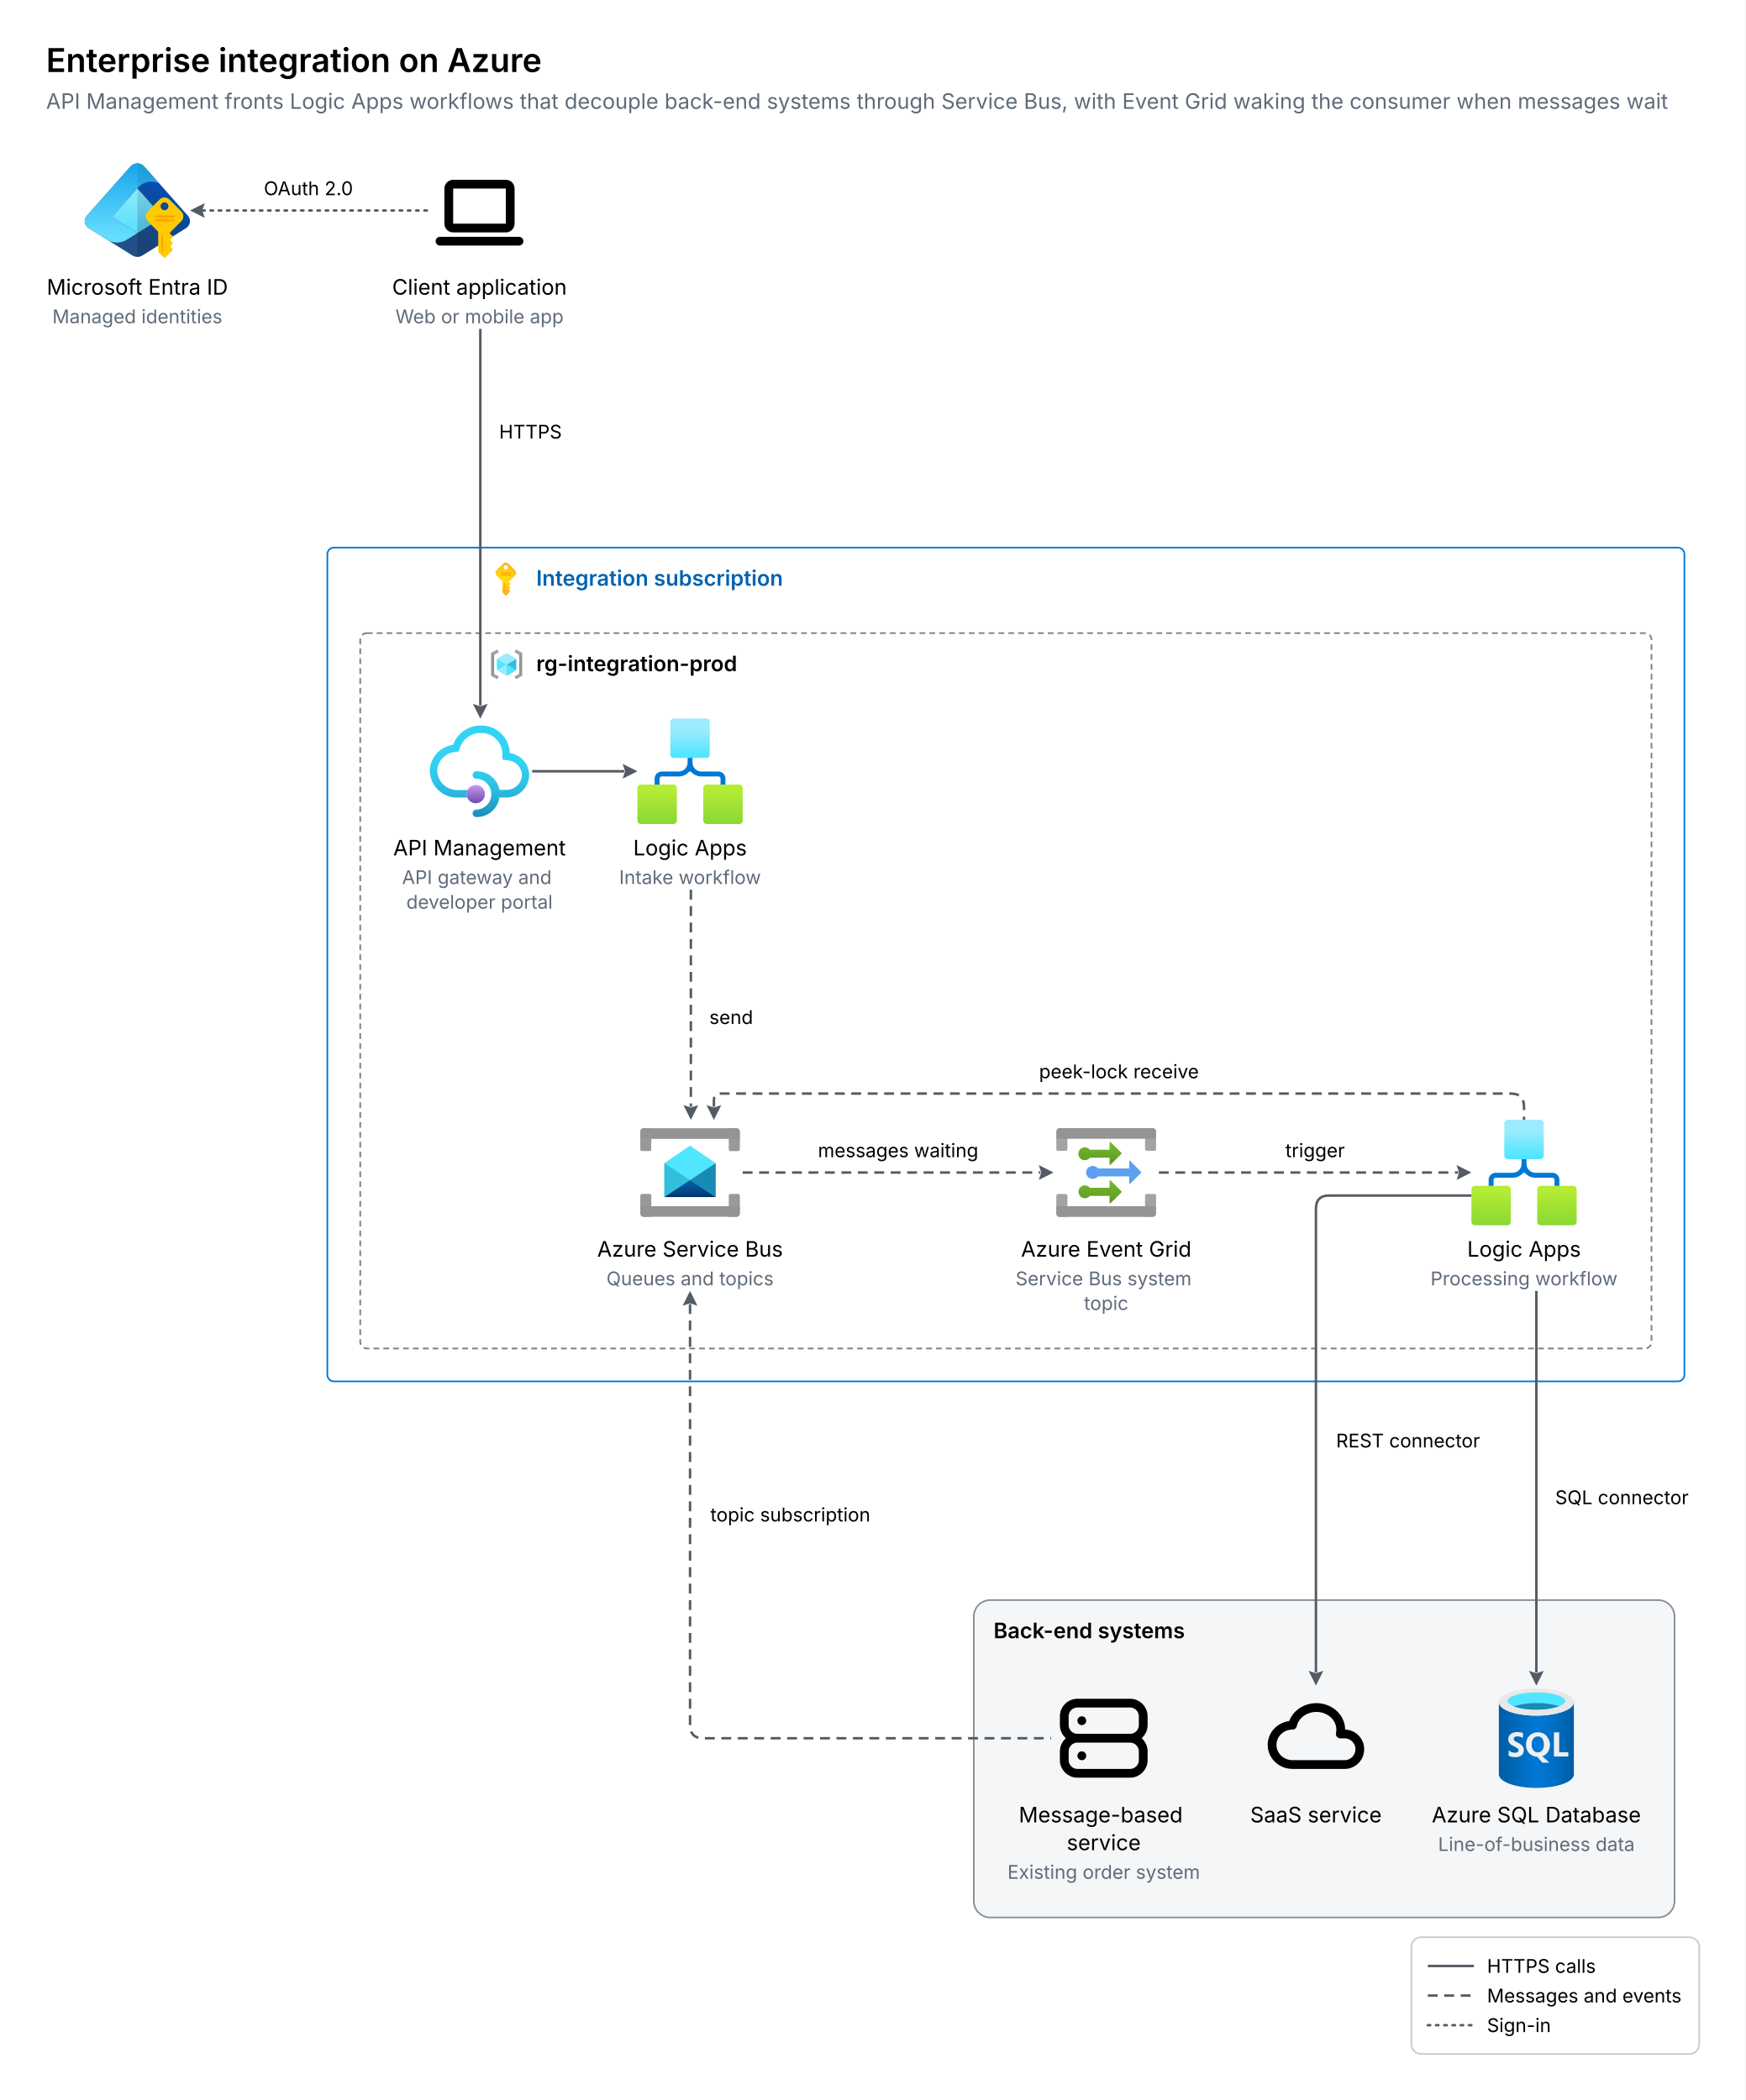
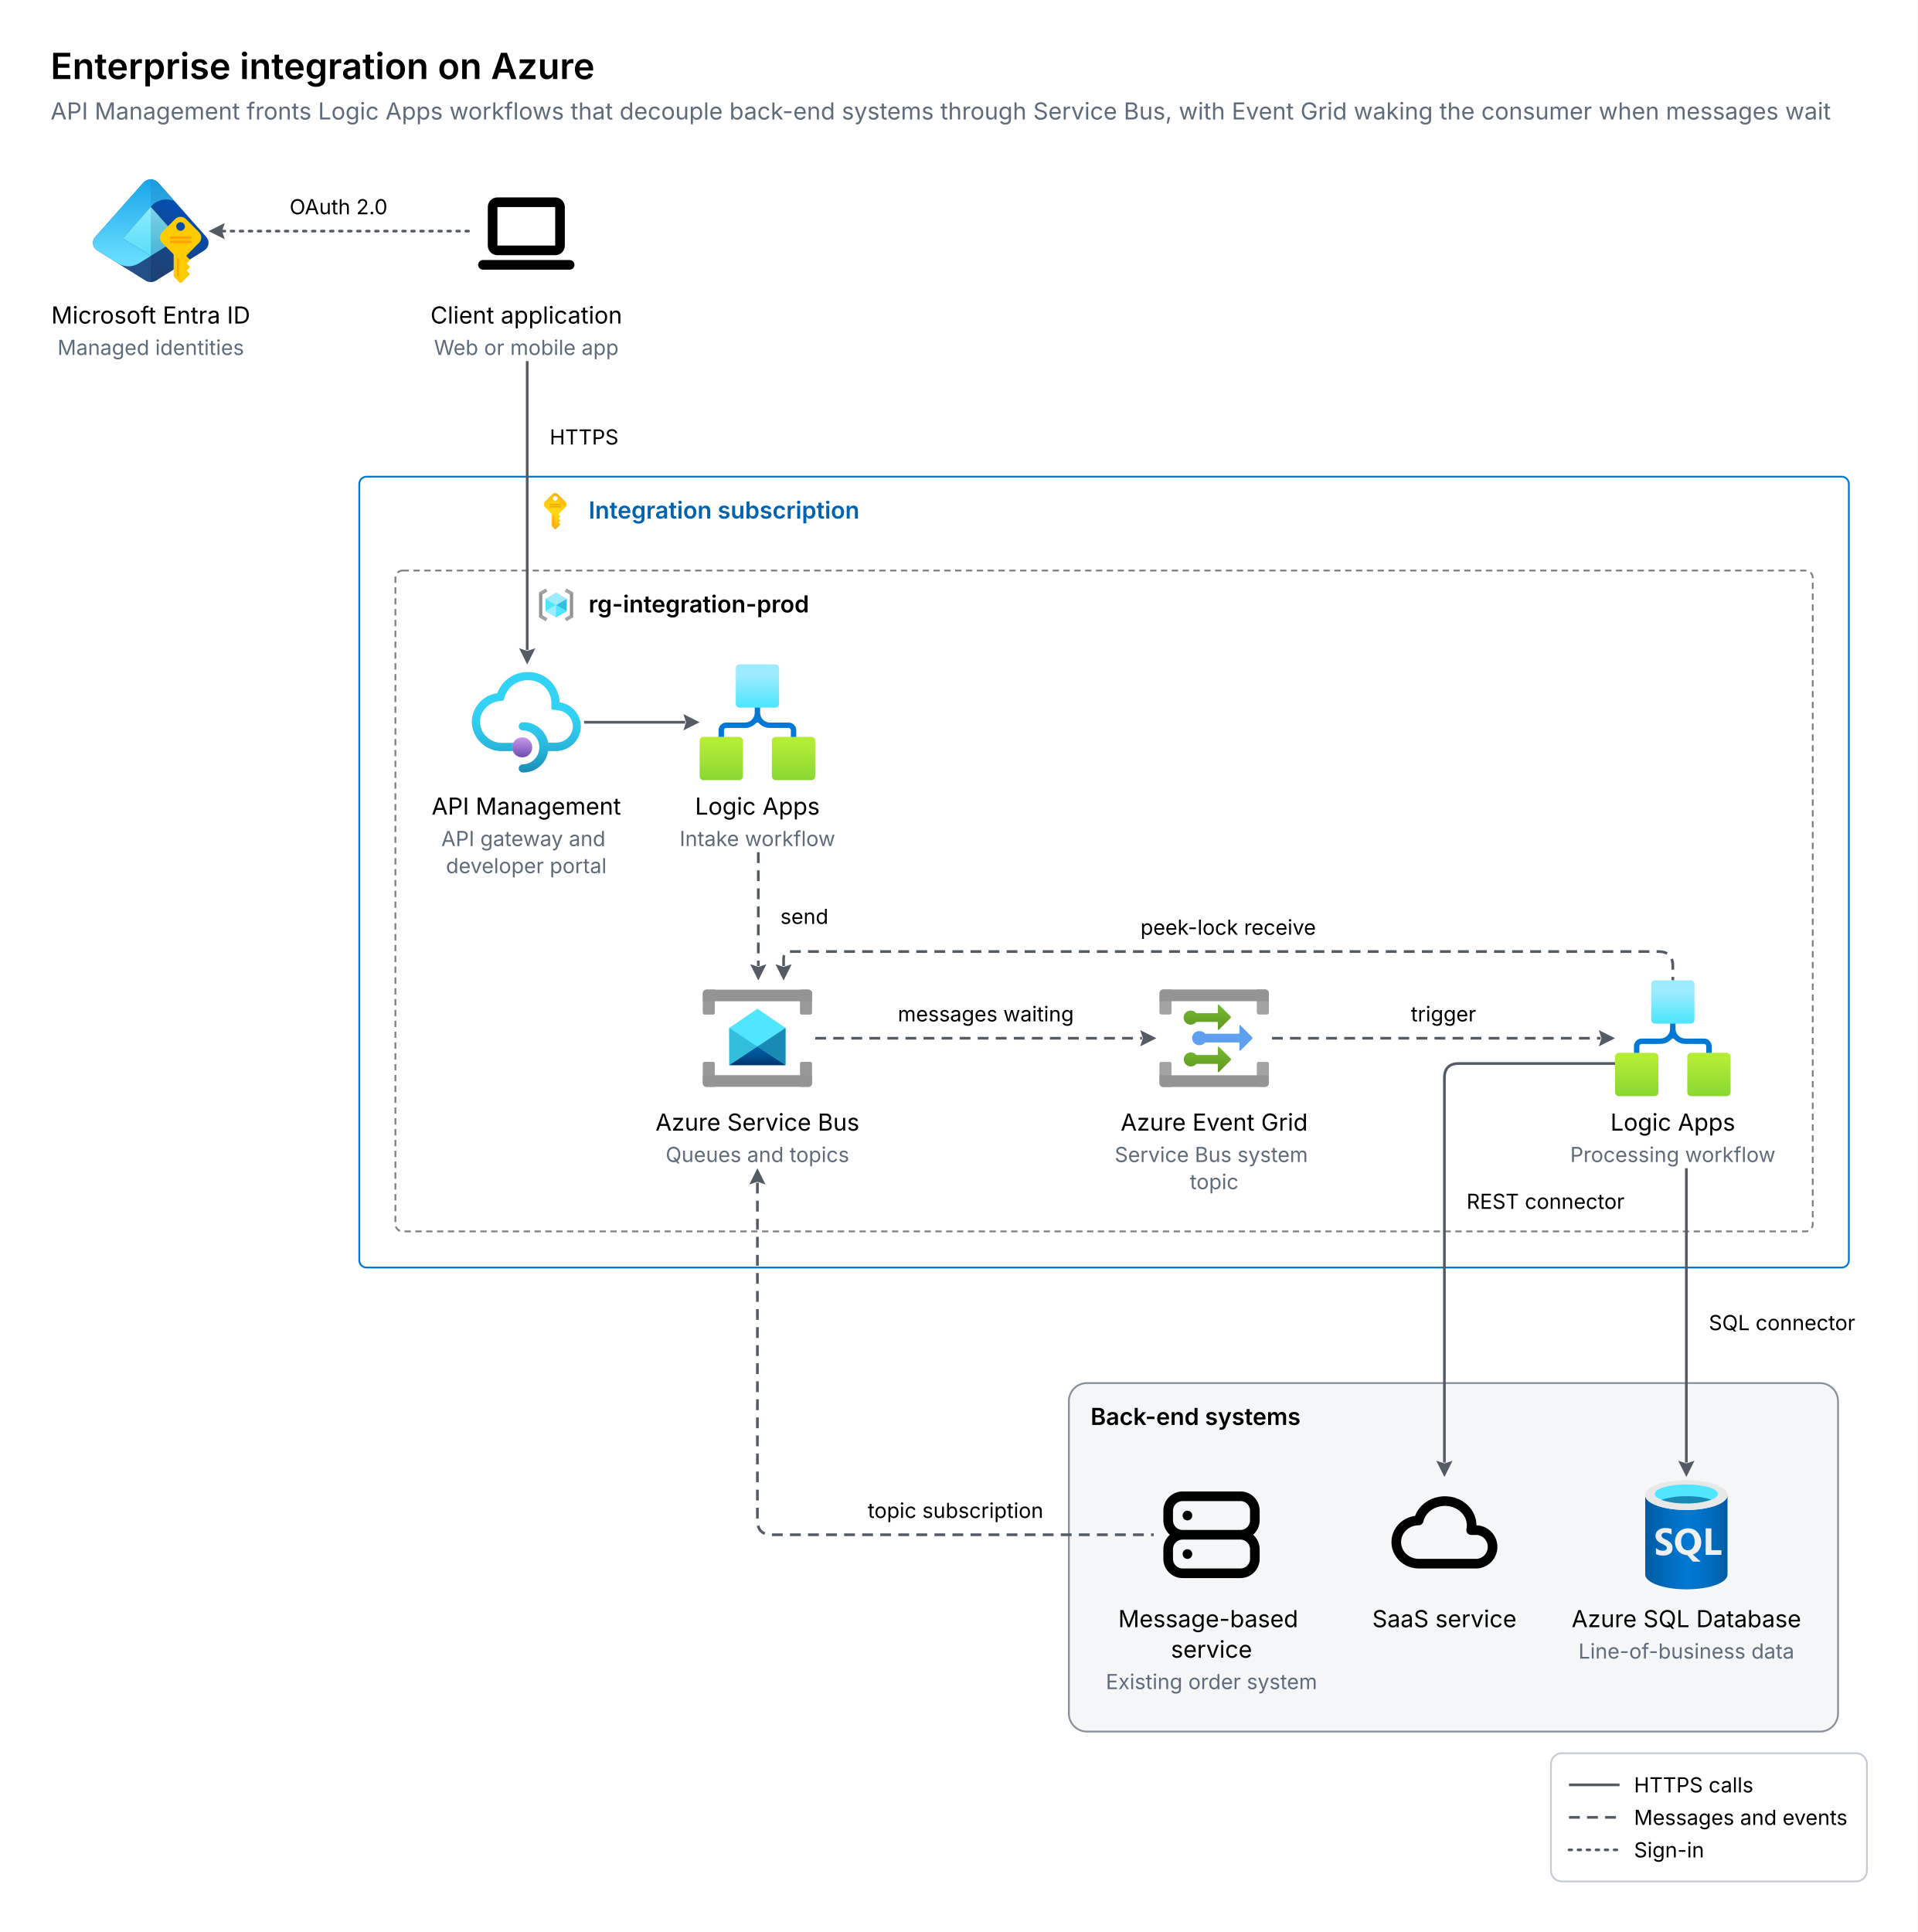
- <svg xmlns="http://www.w3.org/2000/svg" width="1061" height="1277" viewBox="0 0 1061 1277" role="img" aria-labelledby="azure-enterprise-integration-light-409c8e-sdw-title azure-enterprise-integration-light-409c8e-sdw-desc" font-family="Inter, 'Segoe UI', -apple-system, BlinkMacSystemFont, Roboto, 'Helvetica Neue', Arial, sans-serif">
+ <svg xmlns="http://www.w3.org/2000/svg" width="1062" height="1070" viewBox="0 0 1062 1070" role="img" aria-labelledby="azure-enterprise-integration-light-409c8e-sdw-title azure-enterprise-integration-light-409c8e-sdw-desc" font-family="Inter, 'Segoe UI', -apple-system, BlinkMacSystemFont, Roboto, 'Helvetica Neue', Arial, sans-serif">
  <defs>
    <symbol id="azure-enterprise-integration-light-409c8e-s1" viewBox="0 0 18 18" overflow="visible">
      <defs>
        <radialGradient id="azure-enterprise-integration-light-409c8e-s1-sk_a" cx="-36.63" cy="17.12" r="11.18" gradientTransform="matrix(.94 0 0 .94 41.88 -7.4)" gradientUnits="userSpaceOnUse">
          <stop offset=".27" stop-color="#ffd70f" />
          <stop offset=".49" stop-color="#ffcb12" />
          <stop offset=".88" stop-color="#feac19" />
          <stop offset="1" stop-color="#fea11b" />
        </radialGradient>
      </defs>
      <path fill="url(#azure-enterprise-integration-light-409c8e-s1-sk_a)" d="M13.56 7.19a2.07 2.07 0 0 0 0-2.93L10 .69a2.06 2.06 0 0 0-2.92 0L3.52 4.26a2.09 2.09 0 0 0 0 2.93l3 3a.6.6 0 0 1 .17.41v5.52a.7.7 0 0 0 .2.5l1.35 1.35a.45.45 0 0 0 .66 0l1.31-1.31.77-.77a.26.26 0 0 0 0-.38l-.55-.56a.29.29 0 0 1 0-.42l.55-.56a.26.26 0 0 0 0-.38L10.4 13a.28.28 0 0 1 0-.41L11 12a.26.26 0 0 0 0-.38l-.77-.78v-.28Zm-5-5.64a1.18 1.18 0 1 1-1.19 1.18 1.17 1.17 0 0 1 1.17-1.18Z" />
      <path fill="#ff9300" d="M7.62 16.21A.25.25 0 0 0 8 16v-4.45a.27.27 0 0 0-.11-.22.25.25 0 0 0-.39.22V16a.27.27 0 0 0 .12.21" opacity=".75" />
      <rect width="5.86" height=".69" x="5.69" y="5.45" fill="#ff9300" opacity=".75" rx=".32" />
      <rect width="5.86" height=".69" x="5.69" y="6.57" fill="#ff9300" opacity=".75" rx=".32" />
    </symbol>
    <symbol id="azure-enterprise-integration-light-409c8e-s2" viewBox="0 0 18 18" overflow="visible">
      <path fill="#949494" d="M.5 15.08a.16.16 0 0 0 .08.14l1.16.65L3.7 17a.17.17 0 0 0 .23-.06l.66-1.12a.16.16 0 0 0-.06-.21l-2.3-1.3a.17.17 0 0 1-.08-.14V3.85a.16.16 0 0 1 .08-.14l2.3-1.3a.16.16 0 0 0 .06-.21l-.66-1.12A.17.17 0 0 0 3.7 1L1.78 2.11l-1.2.67a.16.16 0 0 0-.08.14z" />
      <path fill="#a3a3a3" d="m2.14 3.77.06-.06 2.3-1.3a.14.14 0 0 0 .06-.21L3.9 1.08A.15.15 0 0 0 3.68 1L1.75 2.11l-1.19.67s-.05 0-.06.06l.9.51ZM4.5 15.59l-2.3-1.3a.2.2 0 0 1-.07-.09l-1.62 1h.05l1.15.65 2 1.11a.15.15 0 0 0 .22-.06l.66-1.12a.14.14 0 0 0-.09-.19" />
      <path fill="#949494" d="M17.5 15.08a.16.16 0 0 1-.08.14l-1.16.65L14.3 17a.17.17 0 0 1-.23-.06l-.66-1.12a.16.16 0 0 1 .06-.21l2.3-1.3a.17.17 0 0 0 .08-.14V3.85a.16.16 0 0 0-.08-.14l-2.3-1.3a.16.16 0 0 1-.06-.21l.66-1.12A.17.17 0 0 1 14.3 1l1.92 1.09 1.2.67a.16.16 0 0 1 .08.14z" />
      <path fill="#a3a3a3" d="m15.86 3.77-.06-.06-2.3-1.3a.14.14 0 0 1-.06-.21l.66-1.12a.15.15 0 0 1 .22-.08l1.93 1.09 1.19.67.06.06-.9.51ZM13.5 15.59l2.3-1.3a.2.2 0 0 0 .07-.09l1.62 1-1.15.65-2 1.11a.15.15 0 0 1-.22-.06l-.66-1.12a.14.14 0 0 1 .04-.19" />
      <polygon fill="#32bedd" points="14.31 5.93 14.31 12.07 8.99 15.16 8.99 9.01 14.31 5.93" />
      <polygon fill="#9cebff" points="14.31 5.93 9 9.02 3.68 5.93 9 2.84 14.31 5.93" />
      <polygon fill="#50e6ff" points="8.99 9.02 8.99 15.16 3.68 12.07 3.68 5.93 8.99 9.02" />
      <polygon fill="#9cebff" points="3.68 12.07 8.99 9.01 8.99 15.16 3.68 12.07" />
      <polygon fill="#50e6ff" points="14.31 12.07 8.99 9.01 8.99 15.16 14.31 12.07" />
    </symbol>
    <symbol id="azure-enterprise-integration-light-409c8e-s3" viewBox="0 0 18 18" overflow="visible">
      <defs>
        <linearGradient id="azure-enterprise-integration-light-409c8e-s3-w6_a" x1="7.697" x2="14.082" y1="779.168" y2="786.631" gradientTransform="matrix(1 0 0 -1 0 791.516)" gradientUnits="userSpaceOnUse">
          <stop offset="0" stop-color="#225086" />
          <stop offset="1" stop-color="#0055c5" />
        </linearGradient>
        <linearGradient id="azure-enterprise-integration-light-409c8e-s3-w6_b" x1="6.364" x2="6.364" y1="778.164" y2="794.412" gradientTransform="matrix(1 0 0 -1 0 791.516)" gradientUnits="userSpaceOnUse">
          <stop offset="0" stop-color="#6df" />
          <stop offset="1" stop-color="#0294e4" />
        </linearGradient>
        <linearGradient id="azure-enterprise-integration-light-409c8e-s3-w6_c" x1="9.001" x2="9.001" y1="775.956" y2="794.845" gradientTransform="matrix(1 0 0 -1 0 791.516)" gradientUnits="userSpaceOnUse">
          <stop offset="0" stop-color="#44dbf9" />
          <stop offset="1" stop-color="#cbf8ff" />
        </linearGradient>
        <linearGradient id="azure-enterprise-integration-light-409c8e-s3-w6_d" x1="13.5" x2="13.5" y1="774.721" y2="790.782" gradientTransform="matrix(1 0 0 -1 0 791.516)" gradientUnits="userSpaceOnUse">
          <stop offset="0" stop-color="#041642" />
          <stop offset="1" stop-color="#041642" stop-opacity=".25" />
        </linearGradient>
      </defs>
      <path fill="url(#azure-enterprise-integration-light-409c8e-s3-w6_a)" d="m17.647 9.906-7.5-8.461a1.55 1.55 0 0 0-2.294 0l-7.5 8.461c-.579.654-.428 1.641.323 2.111l7.499 4.688c.5.313 1.148.313 1.648 0l7.499-4.688c.751-.469.902-1.457.323-2.111Z" />
      <path fill="url(#azure-enterprise-integration-light-409c8e-s3-w6_b)" d="M10.148 1.445a1.55 1.55 0 0 0-2.294 0l-7.5 8.461c-.579.654-.428 1.641.323 2.111l3.126 1.954c.388.242 1.033.511 1.715.511.621 0 1.197-.18 1.676-.487l.002-.001L9 12.866l-4.364-2.728L9.11 5.091a3.05 3.05 0 0 1 2.302-1.026c.472 0 .917.107 1.314.292l-2.579-2.909v-.002Z" />
      <polygon fill="url(#azure-enterprise-integration-light-409c8e-s3-w6_c)" points="4.636 10.138 4.688 10.17 9.001 12.866 9.001 12.866 13.365 10.138 13.366 10.138 13.365 10.138 9.001 5.214 4.636 10.138" />
      <path fill="url(#azure-enterprise-integration-light-409c8e-s3-w6_d)" fill-opacity=".5" d="M9.001 16.939c.287 0 .574-.078.824-.234l7.499-4.688c.751-.469.902-1.457.323-2.111l-7.499-8.461A1.53 1.53 0 0 0 9.001.938z" opacity=".5" />
      <path fill="#ffca00" d="M16.512 10.831a1.18 1.18 0 0 0 .01-1.67l-.01-.01-2.035-2.035a1.18 1.18 0 0 0-1.669 0l-2.035 2.035a1.2 1.2 0 0 0 0 1.679l1.7 1.7a.33.33 0 0 1 .092.234v3.155a.37.37 0 0 0 .122.285l.773.773a.253.253 0 0 0 .376 0l.743-.743.448-.448a.153.153 0 0 0 0-.214l-.316-.315a.163.163 0 0 1-.014-.23l.014-.014.316-.316a.164.164 0 0 0 0-.224l-.316-.316a.152.152 0 0 1 0-.234l.316-.326a.153.153 0 0 0 0-.214l-.448-.448v-.163l1.934-1.944Zm-2.87-3.226a.672.672 0 1 1-.672.672c0-.371.301-.672.672-.672" />
      <path fill="#ff9300" d="M13.133 16.042a.14.14 0 0 0 .201.003.14.14 0 0 0 .043-.115v-2.605a.16.16 0 0 0-.061-.132.144.144 0 0 0-.199.034.14.14 0 0 0-.025.098v2.555a.15.15 0 0 0 .041.163Z" opacity=".75" />
      <rect width="3.348" height=".397" x="12.014" y="9.834" fill="#ff9300" opacity=".75" rx=".183" ry=".183" />
      <rect width="3.348" height=".397" x="12.014" y="10.475" fill="#ff9300" opacity=".75" rx=".183" ry=".183" />
    </symbol>
    <symbol id="azure-enterprise-integration-light-409c8e-s4" viewBox="0 0 24 24" overflow="visible">
      <path fill="none" stroke="#000000" stroke-linecap="round" stroke-linejoin="round" stroke-width="2" d="M3 19h18M5 7a1 1 0 0 1 1-1h12a1 1 0 0 1 1 1v8a1 1 0 0 1-1 1H6a1 1 0 0 1-1-1z" />
    </symbol>
    <symbol id="azure-enterprise-integration-light-409c8e-s5" viewBox="0 0 18 18" overflow="visible">
      <defs>
        <linearGradient id="azure-enterprise-integration-light-409c8e-s5-sc_a" x1="9" x2="9" y1="16.82" y2="1.18" gradientUnits="userSpaceOnUse">
          <stop offset="0" stop-color="#198ab3" />
          <stop offset=".09" stop-color="#1f9dc4" />
          <stop offset=".24" stop-color="#28b5d9" />
          <stop offset=".4" stop-color="#2dc6e9" />
          <stop offset=".57" stop-color="#31d1f2" />
          <stop offset=".78" stop-color="#32d4f5" />
        </linearGradient>
        <linearGradient id="azure-enterprise-integration-light-409c8e-s5-sc_b" x1="8.36" x2="8.36" y1="11.35" y2="14.46" gradientUnits="userSpaceOnUse">
          <stop offset="0" stop-color="#c69aeb" />
          <stop offset="1" stop-color="#6f4bb2" />
        </linearGradient>
      </defs>
      <path fill="url(#azure-enterprise-integration-light-409c8e-s5-sc_a)" d="M14.18 5.89a4.85 4.85 0 0 0-4.95-4.71 5 5 0 0 0-4.75 3.29A4.61 4.61 0 0 0 .5 9a4.67 4.67 0 0 0 4.79 4.5 3 3 0 0 0 .42 0h1.2a1.5 1.5 0 0 1-.11-.56 1.5 1.5 0 0 1 .2-.73H5.29A3.41 3.41 0 0 1 1.77 9a3.33 3.33 0 0 1 2.91-3.27l.76-.12.25-.73a3.73 3.73 0 0 1 3.54-2.43 3.6 3.6 0 0 1 3.68 3.45V7l1.09.15a2.59 2.59 0 0 1 2.26 2.49 2.63 2.63 0 0 1-2.62 2.54h-1.23A3.92 3.92 0 0 0 8.54 9a.64.64 0 1 0 0 1.27 2.65 2.65 0 0 1 0 5.29.64.64 0 1 0 0 1.27 3.92 3.92 0 0 0 3.87-3.34h1.05a.6.6 0 0 0 .2 0 3.91 3.91 0 0 0 3.84-3.85 3.86 3.86 0 0 0-3.32-3.75" />
      <rect width="3.12" height="3.12" x="6.8" y="11.35" fill="url(#azure-enterprise-integration-light-409c8e-s5-sc_b)" rx="1.54" />
    </symbol>
    <symbol id="azure-enterprise-integration-light-409c8e-s6" viewBox="0 0 18 18" overflow="visible">
      <defs>
        <linearGradient id="azure-enterprise-integration-light-409c8e-s6-wm_a" x1="9" x2="9" y1="1.796" y2="6.371" gradientUnits="userSpaceOnUse">
          <stop offset="0" stop-color="#9cebff" />
          <stop offset="1" stop-color="#50e6ff" />
        </linearGradient>
        <linearGradient id="azure-enterprise-integration-light-409c8e-s6-wm_b" x1="3.374" x2="3.374" y1="12.14" y2="18.457" gradientUnits="userSpaceOnUse">
          <stop offset=".001" stop-color="#b4ec36" />
          <stop offset="1" stop-color="#86d633" />
        </linearGradient>
        <linearGradient id="azure-enterprise-integration-light-409c8e-s6-wm_c" x1="14.626" x2="14.626" y1="12.14" y2="18.457" gradientTransform="rotate(-90 14.627 14.646)" gradientUnits="userSpaceOnUse">
          <stop offset=".001" stop-color="#b4ec36" />
          <stop offset="1" stop-color="#86d633" />
        </linearGradient>
      </defs>
      <path fill="#0078d4" d="M13.851 9.047h-2.912a1.52 1.52 0 0 1-1.518-1.518V4.33h-.842v3.2a1.52 1.52 0 0 1-1.518 1.517H4.149a1.2 1.2 0 0 0-1.2 1.2v2.338h.841v-2.341a.355.355 0 0 1 .356-.355h2.915A2.35 2.35 0 0 0 8.8 9.125a.28.28 0 0 1 .408 0 2.35 2.35 0 0 0 1.735.764h2.912a.354.354 0 0 1 .355.355v2.338h.841v-2.338a1.2 1.2 0 0 0-1.2-1.197" />
      <rect width="6.747" height="6.747" x="5.626" y="-.02" fill="url(#azure-enterprise-integration-light-409c8e-s6-wm_a)" rx=".604" />
      <rect width="6.747" height="6.747" y="11.273" fill="url(#azure-enterprise-integration-light-409c8e-s6-wm_b)" rx=".604" />
      <rect width="6.747" height="6.747" x="11.253" y="11.273" fill="url(#azure-enterprise-integration-light-409c8e-s6-wm_c)" rx=".604" transform="rotate(90 14.627 14.647)" />
    </symbol>
    <symbol id="azure-enterprise-integration-light-409c8e-s7" viewBox="0 0 18 18" overflow="visible">
      <defs>
        <linearGradient id="azure-enterprise-integration-light-409c8e-s7-x3_a" x1="8.995" x2="8.995" y1="10.299" y2="13.199" gradientUnits="userSpaceOnUse">
          <stop offset="0" stop-color="#005ba1" />
          <stop offset=".258" stop-color="#00589d" />
          <stop offset=".525" stop-color="#004f90" />
          <stop offset=".796" stop-color="#003f7c" />
          <stop offset="1" stop-color="#003067" />
        </linearGradient>
      </defs>
      <polygon fill="#50e6ff" points="13.387 7.4 13.382 7.396 13.382 7.384 13.363 7.384 8.997 4.405 4.631 7.384 4.612 7.384 4.612 7.396 4.606 7.4 4.612 7.4 4.612 13.201 13.382 13.201 13.382 7.4 13.387 7.4" />
      <path fill="#32bedd" d="m4.606 7.4.008 5.8 4.381-2.9Z" />
      <path fill="#198ab3" d="m13.384 7.4-4.389 2.9 4.381 2.9z" />
      <polygon fill="url(#azure-enterprise-integration-light-409c8e-s7-x3_a)" points="8.995 10.299 4.614 13.194 4.614 13.199 13.376 13.199 13.376 13.194 8.995 10.299" />
      <g fill="#999">
        <path d="M1.072 1.43h1.29v3.6a.286.286 0 0 1-.286.286H.786A.286.286 0 0 1 .5 5.035V2a.57.57 0 0 1 .572-.57" />
        <path d="M1.072 1.43h1.29v3.6a.286.286 0 0 1-.286.286H.786A.286.286 0 0 1 .5 5.035V2a.57.57 0 0 1 .572-.57" opacity=".5" />
      </g>
      <g fill="#999">
        <path d="M15.638 1.43h1.29A.57.57 0 0 1 17.5 2v3.035a.286.286 0 0 1-.286.286h-1.29a.286.286 0 0 1-.286-.286z" />
        <path d="M15.638 1.43h1.29A.57.57 0 0 1 17.5 2v3.035a.286.286 0 0 1-.286.286h-1.29a.286.286 0 0 1-.286-.286z" opacity=".5" />
      </g>
      <path fill="#949494" d="M17.5 1.997v1.247H.5V1.997a.567.567 0 0 1 .567-.567h15.87a.567.567 0 0 1 .563.567" />
      <g fill="#999">
        <path d="M.786 12.679h1.29a.286.286 0 0 1 .286.286v3.6h-1.29A.57.57 0 0 1 .5 16v-3.035a.286.286 0 0 1 .286-.286" />
        <path d="M.786 12.679h1.29a.286.286 0 0 1 .286.286v3.6h-1.29A.57.57 0 0 1 .5 16v-3.035a.286.286 0 0 1 .286-.286" opacity=".5" />
      </g>
      <g fill="#999">
        <path d="M15.924 12.679h1.29a.286.286 0 0 1 .286.286V16a.57.57 0 0 1-.572.572h-1.29v-3.6a.286.286 0 0 1 .286-.293" />
        <path d="M15.924 12.679h1.29a.286.286 0 0 1 .286.286V16a.57.57 0 0 1-.572.572h-1.29v-3.6a.286.286 0 0 1 .286-.293" opacity=".5" />
      </g>
      <path fill="#949494" d="M.5 16.003v-1.247h17v1.247a.567.567 0 0 1-.567.567H1.067a.567.567 0 0 1-.567-.567" />
    </symbol>
    <symbol id="azure-enterprise-integration-light-409c8e-s8" viewBox="0 0 18 18" overflow="visible">
      <defs>
        <linearGradient id="azure-enterprise-integration-light-409c8e-s8-ws_a" x1="7.94" x2="7.94" y1="7.7" y2="3.75" gradientUnits="userSpaceOnUse">
          <stop offset="0" stop-color="#5e9624" />
          <stop offset="1" stop-color="#76bc2d" />
        </linearGradient>
        <linearGradient id="azure-enterprise-integration-light-409c8e-s8-ws_b" x1="7.94" x2="7.94" y1="14.26" y2="10.31" gradientUnits="userSpaceOnUse">
          <stop offset="0" stop-color="#5e9624" />
          <stop offset="1" stop-color="#76bc2d" />
        </linearGradient>
      </defs>
      <g fill="#a3a3a3">
        <path d="M1.06 1.42h1.29V5a.29.29 0 0 1-.29.29H.77A.29.29 0 0 1 .48 5V2a.57.57 0 0 1 .58-.58" />
        <path d="M1.06 1.42h1.29V5a.29.29 0 0 1-.29.29H.77A.29.29 0 0 1 .48 5V2a.57.57 0 0 1 .58-.58" opacity=".5" />
      </g>
      <g fill="#a3a3a3">
        <path d="M15.65 1.42h1.29a.57.57 0 0 1 .57.57V5a.29.29 0 0 1-.29.29h-1.28a.29.29 0 0 1-.29-.29z" />
        <path d="M15.65 1.42h1.29a.57.57 0 0 1 .57.57V5a.29.29 0 0 1-.29.29h-1.28a.29.29 0 0 1-.29-.29z" opacity=".5" />
      </g>
      <path fill="#949494" d="M17.51 1.98v1.25h-17V1.98a.57.57 0 0 1 .57-.57h15.86a.57.57 0 0 1 .57.57" />
      <g fill="#a3a3a3">
        <path d="M.77 12.69h1.29a.29.29 0 0 1 .29.29v3.61H1.06A.57.57 0 0 1 .48 16v-3a.29.29 0 0 1 .29-.31" />
        <path d="M.77 12.69h1.29a.29.29 0 0 1 .29.29v3.61H1.06A.57.57 0 0 1 .48 16v-3a.29.29 0 0 1 .29-.31" opacity=".5" />
      </g>
      <g fill="#a3a3a3">
        <path d="M15.94 12.69h1.29a.29.29 0 0 1 .29.29v3a.57.57 0 0 1-.57.57h-1.3V13a.29.29 0 0 1 .29-.31" />
        <path d="M15.94 12.69h1.29a.29.29 0 0 1 .29.29v3a.57.57 0 0 1-.57.57h-1.3V13a.29.29 0 0 1 .29-.31" opacity=".5" />
      </g>
      <path fill="#949494" d="M.48 16.02v-1.25h17v1.25a.57.57 0 0 1-.57.57H1.05a.57.57 0 0 1-.57-.57" />
      <path fill="#5ea0ef" d="M14.91 8.84 13.09 7a.09.09 0 0 0-.16.07V8.2a.09.09 0 0 1-.1.1H7.59a1.05 1.05 0 0 0-.83-.41 1.1 1.1 0 1 0 0 2.19 1.08 1.08 0 0 0 .84-.42h5.23a.09.09 0 0 1 .1.09v1.11a.09.09 0 0 0 .16.06l1.82-1.81a.2.2 0 0 0 0-.27" />
      <path fill="url(#azure-enterprise-integration-light-409c8e-s8-ws_a)" d="M11.55 5.59 9.73 3.78a.09.09 0 0 0-.16.07V5a.09.09 0 0 1-.09.1H6.2a1.07 1.07 0 0 0-.84-.41 1.1 1.1 0 1 0 .85 1.77h3.27a.09.09 0 0 1 .09.09v1.06a.09.09 0 0 0 .16.06l1.82-1.81a.2.2 0 0 0 0-.27" />
      <path fill="url(#azure-enterprise-integration-light-409c8e-s8-ws_b)" d="m11.55 12.15-1.82-1.81a.09.09 0 0 0-.16.07v1.1a.1.1 0 0 1-.09.1H6.2a1.07 1.07 0 0 0-.84-.41 1.1 1.1 0 1 0 .85 1.8h3.27a.09.09 0 0 1 .09.09v1.11a.09.09 0 0 0 .16.06l1.82-1.81a.2.2 0 0 0 0-.3" />
    </symbol>
    <symbol id="azure-enterprise-integration-light-409c8e-s9" viewBox="0 0 24 24" overflow="visible">
      <path fill="none" stroke="#000000" stroke-linecap="round" stroke-linejoin="round" stroke-width="2" d="M3 7a3 3 0 0 1 3-3h12a3 3 0 0 1 3 3v2a3 3 0 0 1-3 3H6a3 3 0 0 1-3-3zm0 8a3 3 0 0 1 3-3h12a3 3 0 0 1 3 3v2a3 3 0 0 1-3 3H6a3 3 0 0 1-3-3zm4-7v.01M7 16v.01" />
    </symbol>
    <symbol id="azure-enterprise-integration-light-409c8e-s10" viewBox="0 0 24 24" overflow="visible">
      <path fill="none" stroke="#000000" stroke-linecap="round" stroke-linejoin="round" stroke-width="2" d="M6.657 18C4.085 18 2 15.993 2 13.517s2.085-4.482 4.657-4.482c.393-1.762 1.794-3.2 3.675-3.773c1.88-.572 3.956-.193 5.444 1c1.488 1.19 2.162 3.007 1.77 4.769h.99c1.913 0 3.464 1.56 3.464 3.486s-1.551 3.487-3.465 3.487H6.657" />
    </symbol>
    <symbol id="azure-enterprise-integration-light-409c8e-s11" viewBox="0 0 18 18" overflow="visible">
      <defs>
        <radialGradient id="azure-enterprise-integration-light-409c8e-s11-rr_b" cx="9.36" cy="10.57" r="7.07" gradientUnits="userSpaceOnUse">
          <stop offset="0" stop-color="#f2f2f2" />
          <stop offset=".58" stop-color="#eee" />
          <stop offset="1" stop-color="#e6e6e6" />
        </radialGradient>
        <linearGradient id="azure-enterprise-integration-light-409c8e-s11-rr_a" x1="2.59" x2="15.41" y1="10.16" y2="10.16" gradientUnits="userSpaceOnUse">
          <stop offset="0" stop-color="#005ba1" />
          <stop offset=".07" stop-color="#0060a9" />
          <stop offset=".36" stop-color="#0071c8" />
          <stop offset=".52" stop-color="#0078d4" />
          <stop offset=".64" stop-color="#0074cd" />
          <stop offset=".82" stop-color="#006abb" />
          <stop offset="1" stop-color="#005ba1" />
        </linearGradient>
      </defs>
      <path fill="url(#azure-enterprise-integration-light-409c8e-s11-rr_a)" d="M9 5.14c-3.54 0-6.41-1-6.41-2.32v12.36c0 1.27 2.82 2.3 6.32 2.32H9c3.54 0 6.41-1 6.41-2.32V2.82c0 1.29-2.87 2.32-6.41 2.32" />
      <path fill="#e8e8e8" d="M15.41 2.82c0 1.29-2.87 2.32-6.41 2.32s-6.41-1-6.41-2.32S5.46.5 9 .5s6.41 1 6.41 2.32" />
      <path fill="#50e6ff" d="M13.92 2.63c0 .82-2.21 1.48-4.92 1.48s-4.92-.66-4.92-1.48S6.29 1.16 9 1.16s4.92.66 4.92 1.47" />
      <path fill="#198ab3" d="M9 3a11.6 11.6 0 0 0-3.89.57A11.4 11.4 0 0 0 9 4.11a11.2 11.2 0 0 0 3.89-.58A11.8 11.8 0 0 0 9 3" />
      <path fill="url(#azure-enterprise-integration-light-409c8e-s11-rr_b)" d="M12.9 11.4V8H12v4.13h2.46v-.73ZM5.76 9.73a1.8 1.8 0 0 1-.51-.31.44.44 0 0 1-.12-.32.34.34 0 0 1 .15-.3.68.68 0 0 1 .42-.12 1.62 1.62 0 0 1 1 .29v-.86a2.6 2.6 0 0 0-1-.16 1.64 1.64 0 0 0-1.09.34 1.08 1.08 0 0 0-.42.89c0 .51.32.91 1 1.21a3 3 0 0 1 .62.36.42.42 0 0 1 .15.32.38.38 0 0 1-.16.31.8.8 0 0 1-.45.11 1.66 1.66 0 0 1-1.09-.42V12a2.2 2.2 0 0 0 1.07.24 1.88 1.88 0 0 0 1.18-.33 1.08 1.08 0 0 0 .33-.91 1.05 1.05 0 0 0-.25-.7 2.4 2.4 0 0 0-.83-.57M11 11.32a2.34 2.34 0 0 0 .33-1.26A2.3 2.3 0 0 0 11 9a1.8 1.8 0 0 0-.7-.75 2 2 0 0 0-1-.26 2.1 2.1 0 0 0-1.08.27 1.86 1.86 0 0 0-.73.74 2.46 2.46 0 0 0-.26 1.14 2.26 2.26 0 0 0 .24 1 1.76 1.76 0 0 0 .69.74 2.06 2.06 0 0 0 1 .3l.86 1h1.21L10 12.08a1.8 1.8 0 0 0 1-.76m-1-.25a.94.94 0 0 1-.76.35.92.92 0 0 1-.76-.36 1.52 1.52 0 0 1-.29-1 1.53 1.53 0 0 1 .29-1 1 1 0 0 1 .78-.37.87.87 0 0 1 .75.37 1.62 1.62 0 0 1 .27 1 1.46 1.46 0 0 1-.28 1.01" />
    </symbol>
  </defs>
-   <rect width="1061" height="1277" fill="#ffffff" />
+   <rect width="1062" height="1070" fill="#ffffff" />
  <text font-size="20" font-weight="600" fill="#000000">
    <tspan x="28" y="43.78">Enterprise integration on Azure</tspan>
  </text>
  <text font-size="13" fill="#5f6b7a">
    <tspan x="28" y="66.18">API Management fronts Logic Apps workflows that decouple back-end systems through Service Bus, with Event Grid waking the consumer when messages wait</tspan>
  </text>
  <g id="azure-enterprise-integration-light-409c8e-g-sub">
-     <rect x="199" y="333" width="825" height="507" rx="4" fill="none" stroke="#0078d4" stroke-width="1" />
+     <rect x="199" y="264" width="825" height="438" rx="4" fill="none" stroke="#0078d4" stroke-width="1" />
  </g>
  <g id="azure-enterprise-integration-light-409c8e-g-backends">
-     <rect x="592" y="973" width="426" height="193" rx="10" fill="#f4f6f8" stroke="#888f99" stroke-width="1" />
+     <rect x="592" y="766" width="426" height="193" rx="10" fill="#f4f6f8" stroke="#888f99" stroke-width="1" />
  </g>
  <g id="azure-enterprise-integration-light-409c8e-g-rg">
-     <rect x="219" y="385" width="785" height="435" rx="4" fill="none" stroke="#7f7f7f" stroke-width="1" stroke-dasharray="3.5 2.5" />
+     <rect x="219" y="316" width="785" height="366" rx="4" fill="none" stroke="#7f7f7f" stroke-width="1" stroke-dasharray="3.5 2.5" />
  </g>
  <g id="azure-enterprise-integration-light-409c8e-e-e1">
    <path d="M259.5 128 L123.5 128" fill="none" stroke="#545b64" stroke-width="1.5" stroke-linejoin="round" stroke-dasharray="1.5 3.5" stroke-linecap="round" />
    <path d="M115.5 128 L124.5 123.5 L123 128 L124.5 132.5 Z" fill="#545b64" />
  </g>
  <g id="azure-enterprise-integration-light-409c8e-e-e2">
-     <path d="M292 200 L292 429" fill="none" stroke="#545b64" stroke-width="1.5" stroke-linejoin="round" />
-     <path d="M292 437 L287.5 428 L292 429.5 L296.5 428 Z" fill="#545b64" />
+     <path d="M292 200 L292 360" fill="none" stroke="#545b64" stroke-width="1.5" stroke-linejoin="round" />
+     <path d="M292 368 L287.5 359 L292 360.5 L296.5 359 Z" fill="#545b64" />
  </g>
  <g id="azure-enterprise-integration-light-409c8e-e-e3">
-     <path d="M323.5 469 L379.5 469" fill="none" stroke="#545b64" stroke-width="1.5" stroke-linejoin="round" />
-     <path d="M387.5 469 L378.5 473.5 L380 469 L378.5 464.5 Z" fill="#545b64" />
+     <path d="M323.5 400 L379.5 400" fill="none" stroke="#545b64" stroke-width="1.5" stroke-linejoin="round" />
+     <path d="M387.5 400 L378.5 404.5 L380 400 L378.5 395.5 Z" fill="#545b64" />
  </g>
  <g id="azure-enterprise-integration-light-409c8e-e-e4">
-     <path d="M420 541 L420 673" fill="none" stroke="#545b64" stroke-width="1.5" stroke-linejoin="round" stroke-dasharray="6 4" />
-     <path d="M420 681 L415.5 672 L420 673.5 L424.5 672 Z" fill="#545b64" />
+     <path d="M420 472 L420 535" fill="none" stroke="#545b64" stroke-width="1.5" stroke-linejoin="round" stroke-dasharray="6 4" />
+     <path d="M420 543 L415.5 534 L420 535.5 L424.5 534 Z" fill="#545b64" />
  </g>
  <g id="azure-enterprise-integration-light-409c8e-e-e5">
-     <path d="M451.5 713 L632.5 713" fill="none" stroke="#545b64" stroke-width="1.5" stroke-linejoin="round" stroke-dasharray="6 4" />
-     <path d="M640.5 713 L631.5 717.5 L633 713 L631.5 708.5 Z" fill="#545b64" />
+     <path d="M451.5 575 L632.5 575" fill="none" stroke="#545b64" stroke-width="1.5" stroke-linejoin="round" stroke-dasharray="6 4" />
+     <path d="M640.5 575 L631.5 579.5 L633 575 L631.5 570.5 Z" fill="#545b64" />
  </g>
  <g id="azure-enterprise-integration-light-409c8e-e-e6">
-     <path d="M704.5 713 L886.5 713" fill="none" stroke="#545b64" stroke-width="1.5" stroke-linejoin="round" stroke-dasharray="6 4" />
-     <path d="M894.5 713 L885.5 717.5 L887 713 L885.5 708.5 Z" fill="#545b64" />
+     <path d="M704.5 575 L886.5 575" fill="none" stroke="#545b64" stroke-width="1.5" stroke-linejoin="round" stroke-dasharray="6 4" />
+     <path d="M894.5 575 L885.5 579.5 L887 575 L885.5 570.5 Z" fill="#545b64" />
  </g>
  <g id="azure-enterprise-integration-light-409c8e-e-e7">
-     <path d="M434 673 L434 669 Q434 665 438 665 L918.5 665 Q926.5 665 926.5 673 L926.5 681" fill="none" stroke="#545b64" stroke-width="1.5" stroke-linejoin="round" stroke-dasharray="6 4" />
-     <path d="M434 681 L429.5 672 L434 673.5 L438.5 672 Z" fill="#545b64" />
+     <path d="M434 535 L434 531 Q434 527 438 527 L918.5 527 Q926.5 527 926.5 535 L926.5 543" fill="none" stroke="#545b64" stroke-width="1.5" stroke-linejoin="round" stroke-dasharray="6 4" />
+     <path d="M434 543 L429.5 534 L434 535.5 L438.5 534 Z" fill="#545b64" />
  </g>
  <g id="azure-enterprise-integration-light-409c8e-e-e8">
-     <path d="M894.5 727 L808 727 Q800 727 800 735 L800 1017" fill="none" stroke="#545b64" stroke-width="1.5" stroke-linejoin="round" />
-     <path d="M800 1025 L795.5 1016 L800 1017.5 L804.5 1016 Z" fill="#545b64" />
+     <path d="M894.5 589 L808 589 Q800 589 800 597 L800 810" fill="none" stroke="#545b64" stroke-width="1.5" stroke-linejoin="round" />
+     <path d="M800 818 L795.5 809 L800 810.5 L804.5 809 Z" fill="#545b64" />
  </g>
  <g id="azure-enterprise-integration-light-409c8e-e-e9">
-     <path d="M934 785 L934 1017" fill="none" stroke="#545b64" stroke-width="1.5" stroke-linejoin="round" />
-     <path d="M934 1025 L929.5 1016 L934 1017.5 L938.5 1016 Z" fill="#545b64" />
+     <path d="M934 647 L934 810" fill="none" stroke="#545b64" stroke-width="1.5" stroke-linejoin="round" />
+     <path d="M934 818 L929.5 809 L934 810.5 L938.5 809 Z" fill="#545b64" />
  </g>
  <g id="azure-enterprise-integration-light-409c8e-e-e10">
-     <path d="M419.5 793 L419.5 1049 Q419.5 1057 427.5 1057 L639 1057" fill="none" stroke="#545b64" stroke-width="1.5" stroke-linejoin="round" stroke-dasharray="6 4" />
-     <path d="M419.5 785 L424 794 L419.5 792.5 L415 794 Z" fill="#545b64" />
+     <path d="M419.5 655 L419.5 842 Q419.5 850 427.5 850 L639 850" fill="none" stroke="#545b64" stroke-width="1.5" stroke-linejoin="round" stroke-dasharray="6 4" />
+     <path d="M419.5 647 L424 656 L419.5 654.5 L415 656 Z" fill="#545b64" />
  </g>
  <g id="azure-enterprise-integration-light-409c8e-el-e1">
    <rect x="154" y="104" width="67" height="21" rx="4" fill="#ffffff" fill-opacity="0.92" />
    <text font-size="11.5" fill="#000000" text-anchor="middle">
      <tspan x="187.5" y="118.68">OAuth 2.0</tspan>
    </text>
  </g>
  <g id="azure-enterprise-integration-light-409c8e-el-e2">
-     <rect x="297" y="252" width="51" height="21" rx="4" fill="#ffffff" fill-opacity="0.92" />
-     <text font-size="11.5" fill="#000000" text-anchor="middle">
-       <tspan x="322.5" y="266.68">HTTPS</tspan>
+     <rect x="298" y="231.5" width="51" height="21" rx="4" fill="#ffffff" fill-opacity="0.92" />
+     <text font-size="11.5" fill="#000000" text-anchor="middle">
+       <tspan x="323.5" y="246.18">HTTPS</tspan>
    </text>
  </g>
  <g id="azure-enterprise-integration-light-409c8e-el-e4">
-     <rect x="425" y="608" width="39" height="21" rx="4" fill="#ffffff" fill-opacity="0.92" />
-     <text font-size="11.5" fill="#000000" text-anchor="middle">
-       <tspan x="444.5" y="622.68">send</tspan>
+     <rect x="426" y="497" width="39" height="21" rx="4" fill="#ffffff" fill-opacity="0.92" />
+     <text font-size="11.5" fill="#000000" text-anchor="middle">
+       <tspan x="445.5" y="511.68">send</tspan>
    </text>
  </g>
  <g id="azure-enterprise-integration-light-409c8e-el-e5">
-     <rect x="491" y="689" width="110" height="21" rx="4" fill="#ffffff" fill-opacity="0.92" />
-     <text font-size="11.5" fill="#000000" text-anchor="middle">
-       <tspan x="546" y="703.68">messages waiting</tspan>
+     <rect x="491" y="551" width="110" height="21" rx="4" fill="#ffffff" fill-opacity="0.92" />
+     <text font-size="11.5" fill="#000000" text-anchor="middle">
+       <tspan x="546" y="565.68">messages waiting</tspan>
    </text>
  </g>
  <g id="azure-enterprise-integration-light-409c8e-el-e6">
-     <rect x="775" y="689" width="49" height="21" rx="4" fill="#ffffff" fill-opacity="0.92" />
-     <text font-size="11.5" fill="#000000" text-anchor="middle">
-       <tspan x="799.5" y="703.68">trigger</tspan>
+     <rect x="775" y="551" width="49" height="21" rx="4" fill="#ffffff" fill-opacity="0.92" />
+     <text font-size="11.5" fill="#000000" text-anchor="middle">
+       <tspan x="799.5" y="565.68">trigger</tspan>
    </text>
  </g>
  <g id="azure-enterprise-integration-light-409c8e-el-e7">
-     <rect x="624.75" y="641" width="111" height="21" rx="4" fill="#ffffff" fill-opacity="0.92" />
-     <text font-size="11.5" fill="#000000" text-anchor="middle">
-       <tspan x="680.25" y="655.68">peek-lock receive</tspan>
+     <rect x="624.75" y="503" width="111" height="21" rx="4" fill="#ffffff" fill-opacity="0.92" />
+     <text font-size="11.5" fill="#000000" text-anchor="middle">
+       <tspan x="680.25" y="517.68">peek-lock receive</tspan>
    </text>
  </g>
  <g id="azure-enterprise-integration-light-409c8e-el-e8">
-     <rect x="806" y="865.5" width="100" height="21" rx="4" fill="#ffffff" fill-opacity="0.92" />
-     <text font-size="11.5" fill="#000000" text-anchor="middle">
-       <tspan x="856" y="880.18">REST connector</tspan>
+     <rect x="806" y="654.83" width="100" height="21" rx="4" fill="#ffffff" fill-opacity="0.92" />
+     <text font-size="11.5" fill="#000000" text-anchor="middle">
+       <tspan x="856" y="669.51">REST connector</tspan>
    </text>
  </g>
  <g id="azure-enterprise-integration-light-409c8e-el-e9">
-     <rect x="939" y="900" width="94" height="21" rx="4" fill="#ffffff" fill-opacity="0.92" />
-     <text font-size="11.5" fill="#000000" text-anchor="middle">
-       <tspan x="986" y="914.68">SQL connector</tspan>
+     <rect x="940" y="722" width="94" height="21" rx="4" fill="#ffffff" fill-opacity="0.92" />
+     <text font-size="11.5" fill="#000000" text-anchor="middle">
+       <tspan x="987" y="736.68">SQL connector</tspan>
    </text>
  </g>
  <g id="azure-enterprise-integration-light-409c8e-el-e10">
-     <rect x="425.5" y="910.5" width="110" height="21" rx="4" fill="#ffffff" fill-opacity="0.92" />
-     <text font-size="11.5" fill="#000000" text-anchor="middle">
-       <tspan x="480.5" y="925.18">topic subscription</tspan>
+     <rect x="474.25" y="826" width="110" height="21" rx="4" fill="#ffffff" fill-opacity="0.92" />
+     <text font-size="11.5" fill="#000000" text-anchor="middle">
+       <tspan x="529.25" y="840.68">topic subscription</tspan>
    </text>
  </g>
  <g id="azure-enterprise-integration-light-409c8e-gh-sub">
-     <rect x="322" y="342" width="158.19" height="18.9" rx="3" fill="#ffffff" />
-     <use href="#azure-enterprise-integration-light-409c8e-s1" x="298" y="342" width="20" height="20" />
+     <rect x="322" y="273" width="158.19" height="18.9" rx="3" fill="#ffffff" />
+     <use href="#azure-enterprise-integration-light-409c8e-s1" x="298" y="273" width="20" height="20" />
    <text font-size="13" font-weight="600" fill="#0063b1">
-       <tspan x="326" y="356.18">Integration subscription</tspan>
+       <tspan x="326" y="287.18">Integration subscription</tspan>
    </text>
  </g>
  <g id="azure-enterprise-integration-light-409c8e-gh-backends">
-     <rect x="600" y="982" width="125.14" height="18.9" rx="3" fill="#f4f6f8" />
+     <rect x="600" y="775" width="125.14" height="18.9" rx="3" fill="#f4f6f8" />
    <text font-size="13" font-weight="600" fill="#000000">
-       <tspan x="604" y="996.18">Back-end systems</tspan>
+       <tspan x="604" y="789.18">Back-end systems</tspan>
    </text>
  </g>
  <g id="azure-enterprise-integration-light-409c8e-gh-rg">
-     <rect x="322" y="394" width="130.94" height="18.9" rx="3" fill="#ffffff" />
-     <use href="#azure-enterprise-integration-light-409c8e-s2" x="298" y="394" width="20" height="20" />
+     <rect x="322" y="325" width="130.94" height="18.9" rx="3" fill="#ffffff" />
+     <use href="#azure-enterprise-integration-light-409c8e-s2" x="298" y="325" width="20" height="20" />
    <text font-size="13" font-weight="600" fill="#000000">
-       <tspan x="326" y="408.18">rg-integration-prod</tspan>
+       <tspan x="326" y="339.18">rg-integration-prod</tspan>
    </text>
  </g>
  <g id="azure-enterprise-integration-light-409c8e-n-entra">
    <use href="#azure-enterprise-integration-light-409c8e-s3" x="51.5" y="96" width="64" height="64" />
    <text font-size="13" fill="#000000" text-anchor="middle">
      <tspan x="83.5" y="179.18">Microsoft Entra ID</tspan>
    </text>
    <text font-size="11.5" fill="#5f6b7a" text-anchor="middle">
      <tspan x="83.5" y="196.58">Managed identities</tspan>
    </text>
  </g>
  <g id="azure-enterprise-integration-light-409c8e-n-app">
    <use href="#azure-enterprise-integration-light-409c8e-s4" x="259.5" y="96" width="64" height="64" />
    <text font-size="13" fill="#000000" text-anchor="middle">
      <tspan x="291.5" y="179.18">Client application</tspan>
    </text>
    <text font-size="11.5" fill="#5f6b7a" text-anchor="middle">
      <tspan x="291.51" y="196.58">Web or mobile app</tspan>
    </text>
  </g>
  <g id="azure-enterprise-integration-light-409c8e-n-apim">
-     <use href="#azure-enterprise-integration-light-409c8e-s5" x="259.5" y="437" width="64" height="64" />
-     <text font-size="13" fill="#000000" text-anchor="middle">
-       <tspan x="291.5" y="520.18">API Management</tspan>
-     </text>
-     <text font-size="11.5" fill="#5f6b7a" text-anchor="middle">
-       <tspan x="291.5" y="537.58">API gateway and</tspan>
-       <tspan x="291.5" y="552.58">developer portal</tspan>
+     <use href="#azure-enterprise-integration-light-409c8e-s5" x="259.5" y="368" width="64" height="64" />
+     <text font-size="13" fill="#000000" text-anchor="middle">
+       <tspan x="291.5" y="451.18">API Management</tspan>
+     </text>
+     <text font-size="11.5" fill="#5f6b7a" text-anchor="middle">
+       <tspan x="291.5" y="468.58">API gateway and</tspan>
+       <tspan x="291.5" y="483.58">developer portal</tspan>
    </text>
  </g>
  <g id="azure-enterprise-integration-light-409c8e-n-intake">
-     <use href="#azure-enterprise-integration-light-409c8e-s6" x="387.5" y="437" width="64" height="64" />
-     <text font-size="13" fill="#000000" text-anchor="middle">
-       <tspan x="419.5" y="520.18">Logic Apps</tspan>
-     </text>
-     <text font-size="11.5" fill="#5f6b7a" text-anchor="middle">
-       <tspan x="419.51" y="537.58">Intake workflow</tspan>
+     <use href="#azure-enterprise-integration-light-409c8e-s6" x="387.5" y="368" width="64" height="64" />
+     <text font-size="13" fill="#000000" text-anchor="middle">
+       <tspan x="419.5" y="451.18">Logic Apps</tspan>
+     </text>
+     <text font-size="11.5" fill="#5f6b7a" text-anchor="middle">
+       <tspan x="419.51" y="468.58">Intake workflow</tspan>
    </text>
  </g>
  <g id="azure-enterprise-integration-light-409c8e-n-bus">
-     <use href="#azure-enterprise-integration-light-409c8e-s7" x="387.5" y="681" width="64" height="64" />
-     <text font-size="13" fill="#000000" text-anchor="middle">
-       <tspan x="419.5" y="764.18">Azure Service Bus</tspan>
-     </text>
-     <text font-size="11.5" fill="#5f6b7a" text-anchor="middle">
-       <tspan x="419.5" y="781.58">Queues and topics</tspan>
+     <use href="#azure-enterprise-integration-light-409c8e-s7" x="387.5" y="543" width="64" height="64" />
+     <text font-size="13" fill="#000000" text-anchor="middle">
+       <tspan x="419.5" y="626.18">Azure Service Bus</tspan>
+     </text>
+     <text font-size="11.5" fill="#5f6b7a" text-anchor="middle">
+       <tspan x="419.5" y="643.58">Queues and topics</tspan>
    </text>
  </g>
  <g id="azure-enterprise-integration-light-409c8e-n-events">
-     <use href="#azure-enterprise-integration-light-409c8e-s8" x="640.5" y="681" width="64" height="64" />
-     <text font-size="13" fill="#000000" text-anchor="middle">
-       <tspan x="672.5" y="764.18">Azure Event Grid</tspan>
-     </text>
-     <text font-size="11.5" fill="#5f6b7a" text-anchor="middle">
-       <tspan x="672.5" y="781.58">Service Bus system</tspan>
-       <tspan x="672.5" y="796.58">topic</tspan>
+     <use href="#azure-enterprise-integration-light-409c8e-s8" x="640.5" y="543" width="64" height="64" />
+     <text font-size="13" fill="#000000" text-anchor="middle">
+       <tspan x="672.5" y="626.18">Azure Event Grid</tspan>
+     </text>
+     <text font-size="11.5" fill="#5f6b7a" text-anchor="middle">
+       <tspan x="672.5" y="643.58">Service Bus system</tspan>
+       <tspan x="672.5" y="658.58">topic</tspan>
    </text>
  </g>
  <g id="azure-enterprise-integration-light-409c8e-n-process">
-     <use href="#azure-enterprise-integration-light-409c8e-s6" x="894.5" y="681" width="64" height="64" />
-     <text font-size="13" fill="#000000" text-anchor="middle">
-       <tspan x="926.5" y="764.18">Logic Apps</tspan>
-     </text>
-     <text font-size="11.5" fill="#5f6b7a" text-anchor="middle">
-       <tspan x="926.51" y="781.58">Processing workflow</tspan>
+     <use href="#azure-enterprise-integration-light-409c8e-s6" x="894.5" y="543" width="64" height="64" />
+     <text font-size="13" fill="#000000" text-anchor="middle">
+       <tspan x="926.5" y="626.18">Logic Apps</tspan>
+     </text>
+     <text font-size="11.5" fill="#5f6b7a" text-anchor="middle">
+       <tspan x="926.51" y="643.58">Processing workflow</tspan>
    </text>
  </g>
  <g id="azure-enterprise-integration-light-409c8e-n-legacy">
-     <use href="#azure-enterprise-integration-light-409c8e-s9" x="639" y="1025" width="64" height="64" />
-     <text font-size="13" fill="#000000" text-anchor="middle">
-       <tspan x="671" y="1108.18">Message-based</tspan>
-       <tspan x="671" y="1125.08">service</tspan>
-     </text>
-     <text font-size="11.5" fill="#5f6b7a" text-anchor="middle">
-       <tspan x="671" y="1142.48">Existing order system</tspan>
+     <use href="#azure-enterprise-integration-light-409c8e-s9" x="639" y="818" width="64" height="64" />
+     <text font-size="13" fill="#000000" text-anchor="middle">
+       <tspan x="671" y="901.18">Message-based</tspan>
+       <tspan x="671" y="918.08">service</tspan>
+     </text>
+     <text font-size="11.5" fill="#5f6b7a" text-anchor="middle">
+       <tspan x="671" y="935.48">Existing order system</tspan>
    </text>
  </g>
  <g id="azure-enterprise-integration-light-409c8e-n-saas">
-     <use href="#azure-enterprise-integration-light-409c8e-s10" x="768" y="1025" width="64" height="64" />
-     <text font-size="13" fill="#000000" text-anchor="middle">
-       <tspan x="800" y="1108.18">SaaS service</tspan>
+     <use href="#azure-enterprise-integration-light-409c8e-s10" x="768" y="818" width="64" height="64" />
+     <text font-size="13" fill="#000000" text-anchor="middle">
+       <tspan x="800" y="901.18">SaaS service</tspan>
    </text>
  </g>
  <g id="azure-enterprise-integration-light-409c8e-n-sql">
-     <use href="#azure-enterprise-integration-light-409c8e-s11" x="902" y="1025" width="64" height="64" />
-     <text font-size="13" fill="#000000" text-anchor="middle">
-       <tspan x="934.01" y="1108.18">Azure SQL Database</tspan>
-     </text>
-     <text font-size="11.5" fill="#5f6b7a" text-anchor="middle">
-       <tspan x="934.01" y="1125.58">Line-of-business data</tspan>
+     <use href="#azure-enterprise-integration-light-409c8e-s11" x="902" y="818" width="64" height="64" />
+     <text font-size="13" fill="#000000" text-anchor="middle">
+       <tspan x="934.01" y="901.18">Azure SQL Database</tspan>
+     </text>
+     <text font-size="11.5" fill="#5f6b7a" text-anchor="middle">
+       <tspan x="934.01" y="918.58">Line-of-business data</tspan>
    </text>
  </g>
  <g id="azure-enterprise-integration-light-409c8e-legend">
-     <rect x="858" y="1178" width="175" height="71" rx="6" fill="#ffffff" stroke="#c6ccd4" stroke-width="1" />
-     <path d="M868 1195.5 H896" fill="none" stroke="#545b64" stroke-width="1.5" />
+     <rect x="859" y="971" width="175" height="71" rx="6" fill="#ffffff" stroke="#c6ccd4" stroke-width="1" />
+     <path d="M869 988.5 H897" fill="none" stroke="#545b64" stroke-width="1.5" />
    <text font-size="11.5" fill="#000000">
-       <tspan x="904" y="1199.68">HTTPS calls</tspan>
-     </text>
-     <path d="M868 1213.5 H896" fill="none" stroke="#545b64" stroke-width="1.5" stroke-dasharray="6 4" />
+       <tspan x="905" y="992.68">HTTPS calls</tspan>
+     </text>
+     <path d="M869 1006.5 H897" fill="none" stroke="#545b64" stroke-width="1.5" stroke-dasharray="6 4" />
    <text font-size="11.5" fill="#000000">
-       <tspan x="904" y="1217.68">Messages and events</tspan>
-     </text>
-     <path d="M868 1231.5 H896" fill="none" stroke="#545b64" stroke-width="1.5" stroke-dasharray="1.5 3.5" stroke-linecap="round" />
+       <tspan x="905" y="1010.68">Messages and events</tspan>
+     </text>
+     <path d="M869 1024.5 H897" fill="none" stroke="#545b64" stroke-width="1.5" stroke-dasharray="1.5 3.5" stroke-linecap="round" />
    <text font-size="11.5" fill="#000000">
-       <tspan x="904" y="1235.68">Sign-in</tspan>
+       <tspan x="905" y="1028.68">Sign-in</tspan>
    </text>
  </g>
</svg>
